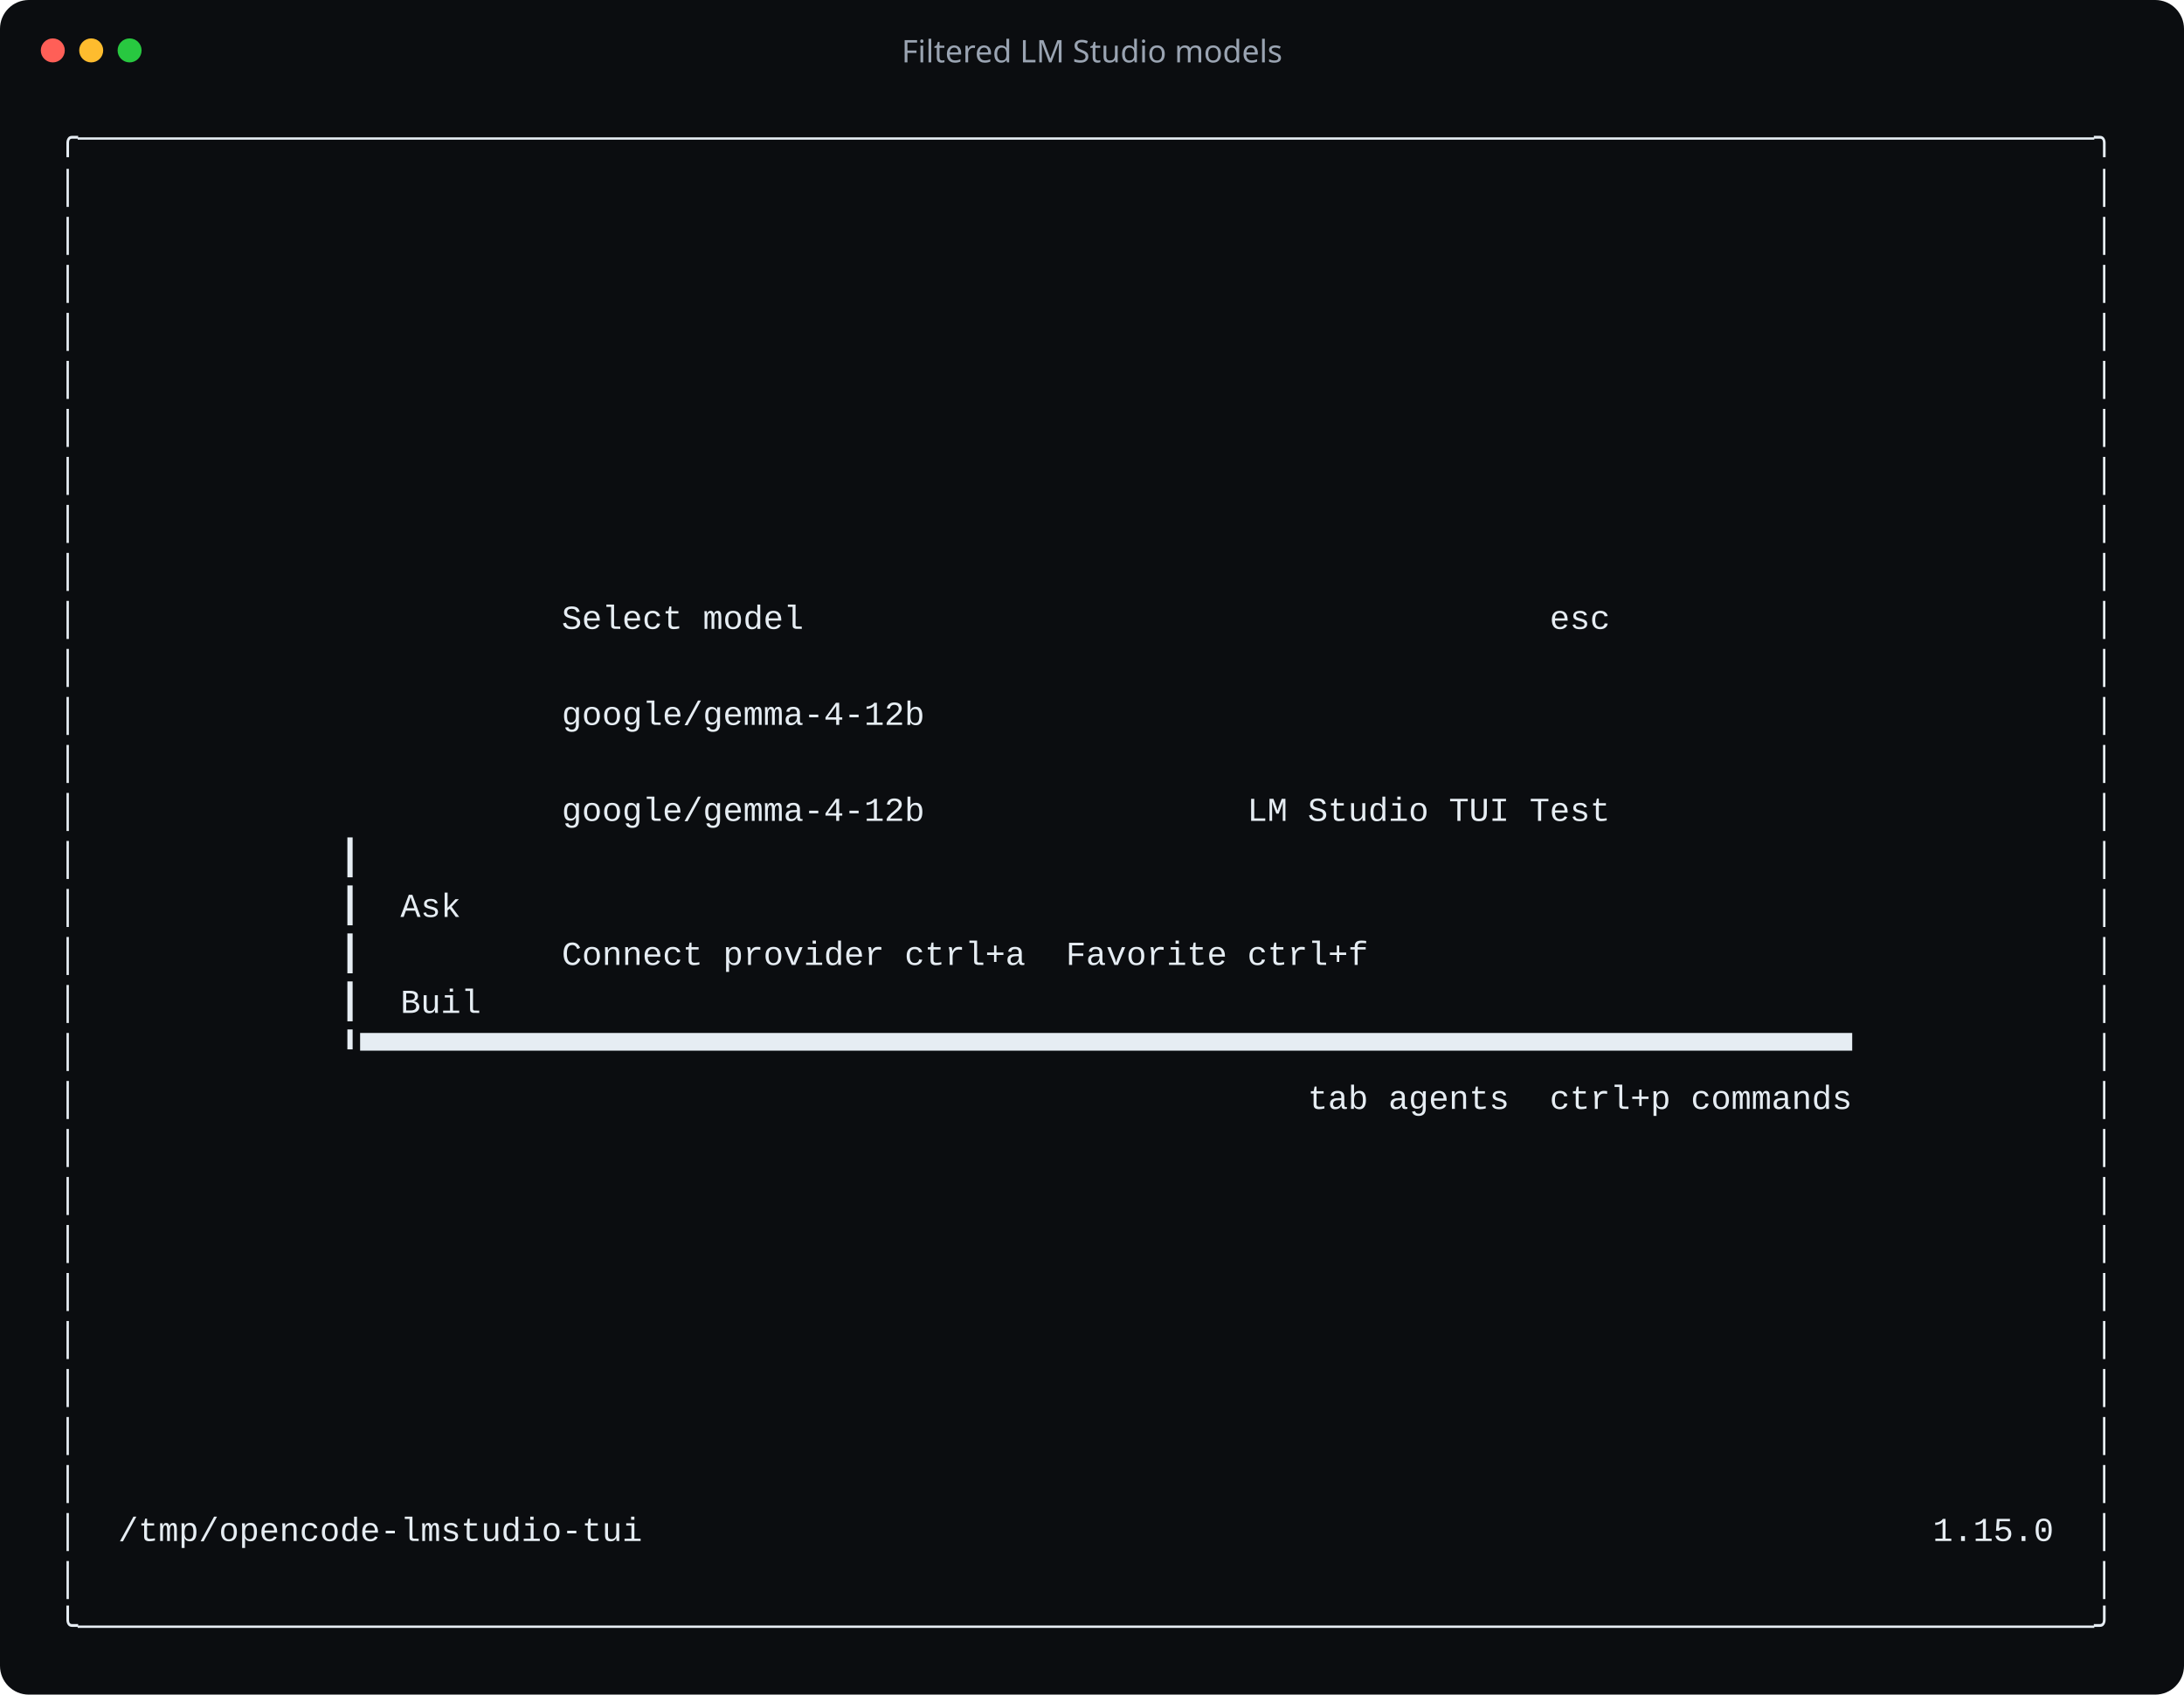
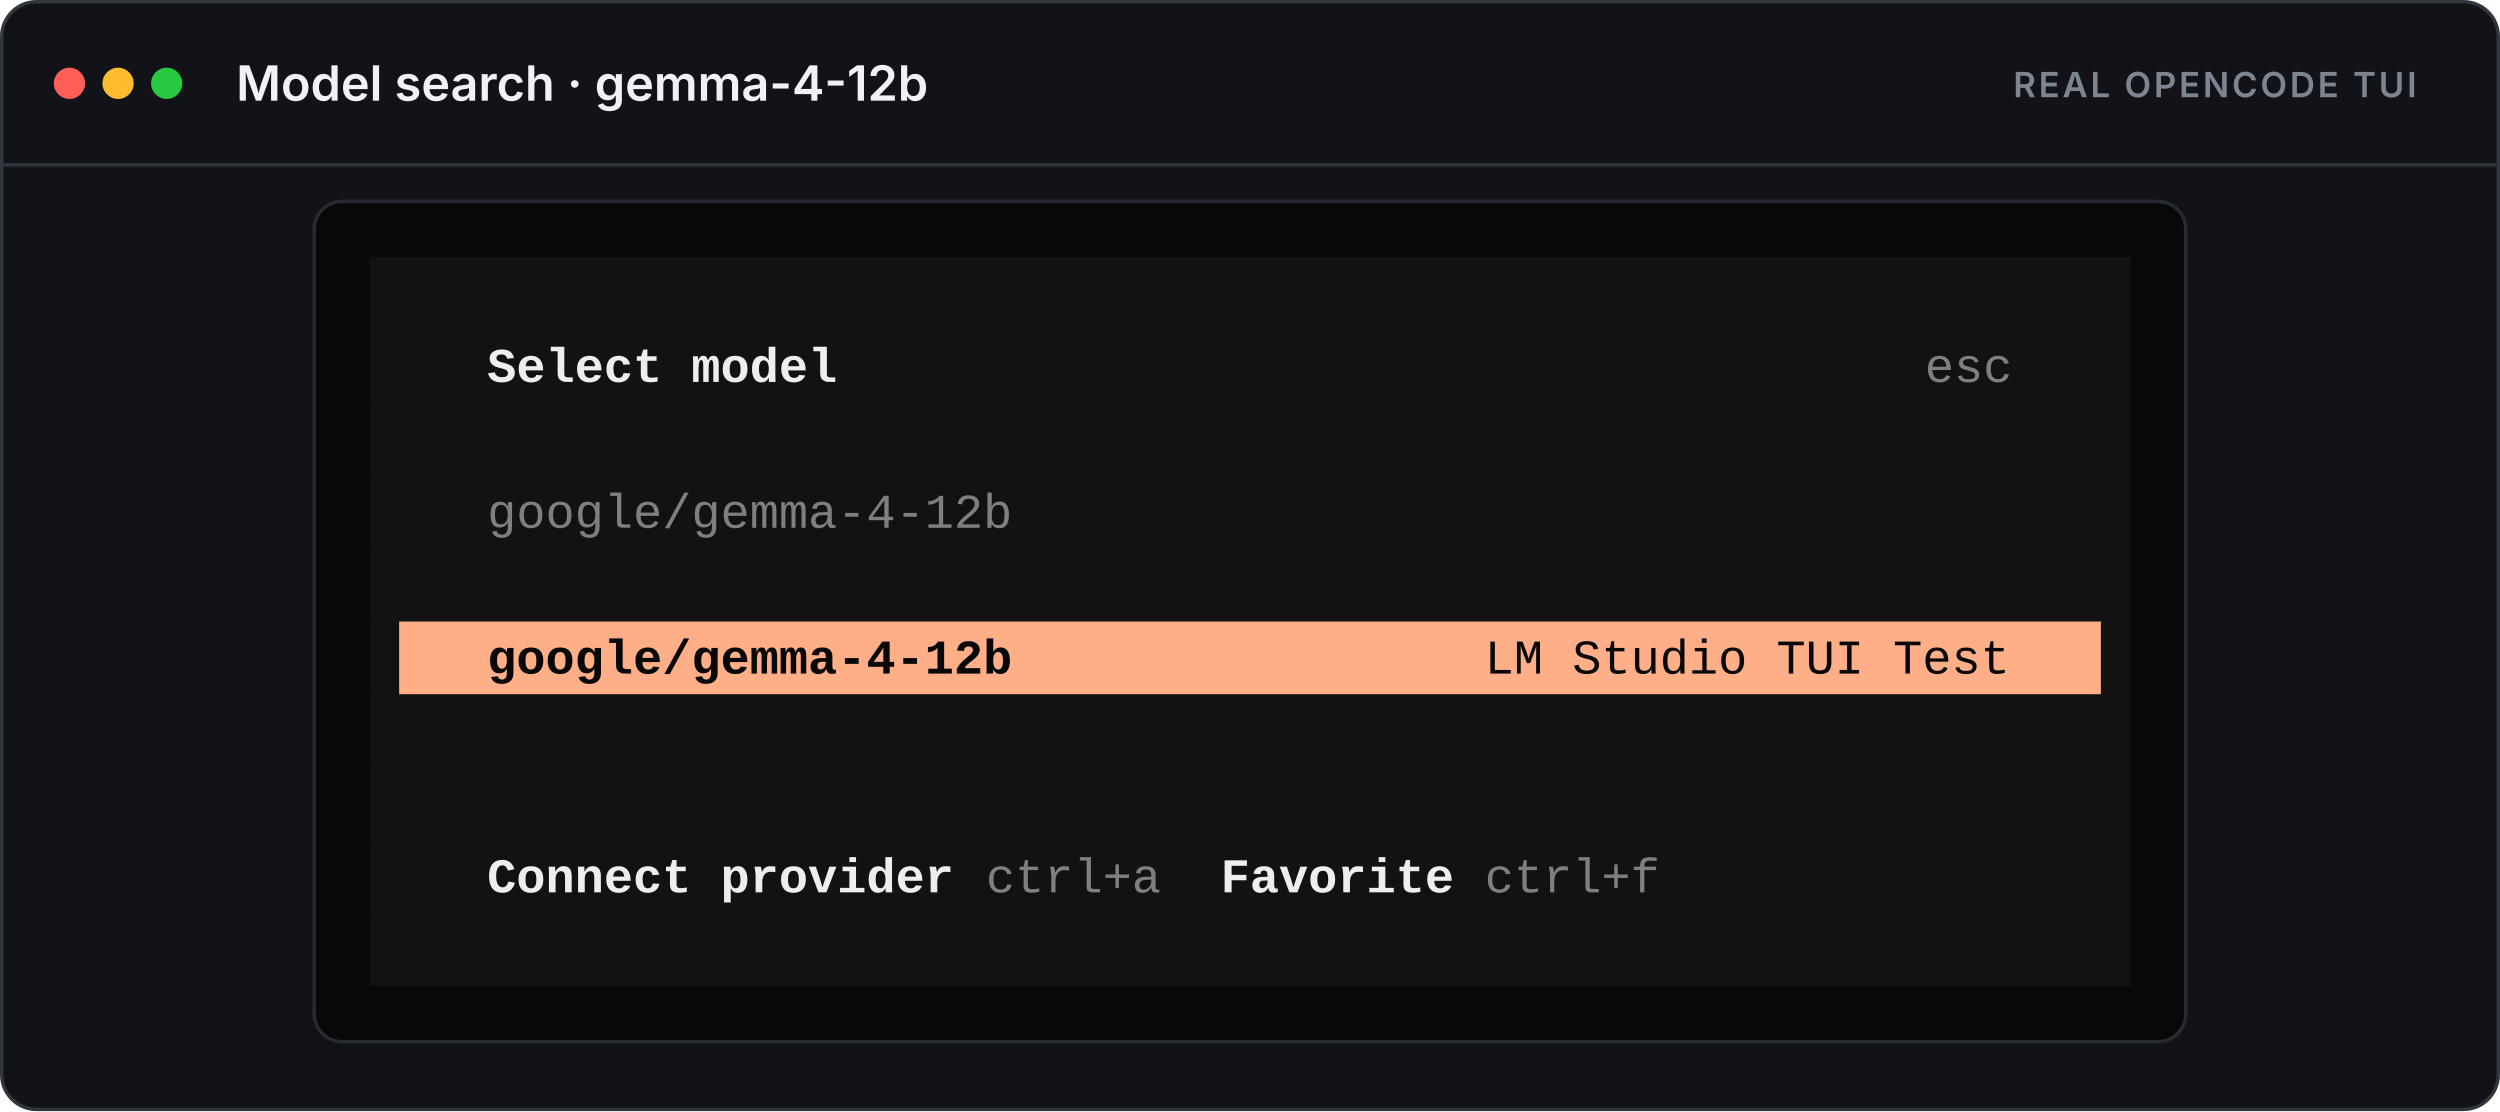
- <svg xmlns="http://www.w3.org/2000/svg" width="910" height="706" viewBox="0 0 910 706" role="img" aria-labelledby="title desc">
-   <rect width="100%" height="100%" rx="12" fill="#0b0d10" />
-   <circle cx="22" cy="21" r="5" fill="#ff5f57" />
-   <circle cx="38" cy="21" r="5" fill="#febc2e" />
-   <circle cx="54" cy="21" r="5" fill="#28c840" />
-   <text x="455" y="26" text-anchor="middle" fill="#9aa4b2" font-family="ui-sans-serif, system-ui" font-size="13">Filtered LM Studio models</text>
-   <g fill="#e6edf3" font-family="SFMono-Regular, Consolas, Liberation Mono, monospace" font-size="14">
-     <text x="24" y="62" xml:space="preserve">╭────────────────────────────────────────────────────────────────────────────────────────────────────╮</text>
-     <text x="24" y="82" xml:space="preserve">│                                                                                                    │</text>
-     <text x="24" y="102" xml:space="preserve">│                                                                                                    │</text>
-     <text x="24" y="122" xml:space="preserve">│                                                                                                    │</text>
-     <text x="24" y="142" xml:space="preserve">│                                                                                                    │</text>
-     <text x="24" y="162" xml:space="preserve">│                                                                                                    │</text>
-     <text x="24" y="182" xml:space="preserve">│                                                                                                    │</text>
-     <text x="24" y="202" xml:space="preserve">│                                                                                                    │</text>
-     <text x="24" y="222" xml:space="preserve">│                                                                                                    │</text>
-     <text x="24" y="242" xml:space="preserve">│                                                                                                    │</text>
-     <text x="24" y="262" xml:space="preserve">│                        Select model                                     esc                        │</text>
-     <text x="24" y="282" xml:space="preserve">│                                                                                                    │</text>
-     <text x="24" y="302" xml:space="preserve">│                        google/gemma-4-12b                                                          │</text>
-     <text x="24" y="322" xml:space="preserve">│                                                                                                    │</text>
-     <text x="24" y="342" xml:space="preserve">│                        google/gemma-4-12b                LM Studio TUI Test                        │</text>
-     <text x="24" y="362" xml:space="preserve">│             ┃                                                                                      │</text>
-     <text x="24" y="382" xml:space="preserve">│             ┃  Ask                                                                                 │</text>
-     <text x="24" y="402" xml:space="preserve">│             ┃          Connect provider ctrl+a  Favorite ctrl+f                                    │</text>
-     <text x="24" y="422" xml:space="preserve">│             ┃  Buil                                                                                │</text>
-     <text x="24" y="442" xml:space="preserve">│             ╹▀▀▀▀▀▀▀▀▀▀▀▀▀▀▀▀▀▀▀▀▀▀▀▀▀▀▀▀▀▀▀▀▀▀▀▀▀▀▀▀▀▀▀▀▀▀▀▀▀▀▀▀▀▀▀▀▀▀▀▀▀▀▀▀▀▀▀▀▀▀▀▀▀▀            │</text>
-     <text x="24" y="462" xml:space="preserve">│                                                             tab agents  ctrl+p commands            │</text>
-     <text x="24" y="482" xml:space="preserve">│                                                                                                    │</text>
-     <text x="24" y="502" xml:space="preserve">│                                                                                                    │</text>
-     <text x="24" y="522" xml:space="preserve">│                                                                                                    │</text>
-     <text x="24" y="542" xml:space="preserve">│                                                                                                    │</text>
-     <text x="24" y="562" xml:space="preserve">│                                                                                                    │</text>
-     <text x="24" y="582" xml:space="preserve">│                                                                                                    │</text>
-     <text x="24" y="602" xml:space="preserve">│                                                                                                    │</text>
-     <text x="24" y="622" xml:space="preserve">│                                                                                                    │</text>
-     <text x="24" y="642" xml:space="preserve">│  /tmp/opencode-lmstudio-tui                                                                1.15.0  │</text>
-     <text x="24" y="662" xml:space="preserve">│                                                                                                    │</text>
-     <text x="24" y="682" xml:space="preserve">╰────────────────────────────────────────────────────────────────────────────────────────────────────╯</text>
+ <svg xmlns="http://www.w3.org/2000/svg" width="720" height="320" viewBox="0 0 720 320" role="img" aria-labelledby="title desc">
+   <rect x="0.5" y="0.5" width="719" height="319" rx="10" fill="#111318" stroke="#30363d" />
+   <line x1="1" y1="47.5" x2="719" y2="47.5" stroke="#30363d" />
+   <circle cx="20" cy="24" r="4.5" fill="#ff5f57" />
+   <circle cx="34" cy="24" r="4.5" fill="#febc2e" />
+   <circle cx="48" cy="24" r="4.5" fill="#28c840" />
+   <text x="68" y="29" fill="#f0f2f5" font-family="ui-sans-serif, -apple-system, BlinkMacSystemFont, Segoe UI, sans-serif" font-size="14" font-weight="600">Model search · gemma-4-12b</text>
+   <text x="696" y="28" text-anchor="end" fill="#7d8590" font-family="ui-sans-serif, -apple-system, BlinkMacSystemFont, Segoe UI, sans-serif" font-size="10" font-weight="600" letter-spacing="0.08em">REAL OPENCODE TUI</text>
+   <rect x="90.5" y="58" width="539" height="242" rx="8" fill="#080808" stroke="#262b33" />
+   <g font-family="SFMono-Regular, Cascadia Code, Consolas, Liberation Mono, monospace" font-size="14" text-rendering="geometricPrecision">
+     <rect x="106.5" y="74" width="507.2" height="21" fill="#121212" />
+     <rect x="106.5" y="95" width="507.2" height="21" fill="#121212" />
+     <rect x="106.5" y="116" width="507.2" height="21" fill="#121212" />
+     <rect x="106.5" y="137" width="507.2" height="21" fill="#121212" />
+     <rect x="106.5" y="158" width="507.2" height="21" fill="#121212" />
+     <rect x="106.5" y="179" width="8.65" height="21" fill="#121212" />
+     <rect x="114.95" y="179" width="490.3" height="21" fill="#ffaf87" />
+     <rect x="605.05" y="179" width="8.65" height="21" fill="#121212" />
+     <rect x="106.5" y="200" width="507.2" height="21" fill="#121212" />
+     <rect x="106.5" y="221" width="507.2" height="21" fill="#121212" />
+     <rect x="106.5" y="242" width="507.2" height="21" fill="#121212" />
+     <rect x="106.5" y="263" width="507.2" height="21" fill="#121212" />
+     <text x="140.3" y="110" fill="#eeeeee" opacity="1" font-weight="650" font-style="normal" xml:space="preserve">Select model</text>
+     <text x="554.35" y="110" fill="#7f7f7f" opacity="1" font-weight="400" font-style="normal" xml:space="preserve">esc</text>
+     <text x="140.3" y="152" fill="#7f7f7f" opacity="1" font-weight="400" font-style="normal" xml:space="preserve">google/gemma-4-12b</text>
+     <text x="140.3" y="194" fill="#080808" opacity="1" font-weight="650" font-style="normal" xml:space="preserve">google/gemma-4-12b</text>
+     <text x="427.6" y="194" fill="#080808" opacity="1" font-weight="400" font-style="normal" xml:space="preserve">LM Studio TUI Test</text>
+     <text x="140.3" y="257" fill="#eeeeee" opacity="1" font-weight="650" font-style="normal" xml:space="preserve">Connect provider</text>
+     <text x="283.95" y="257" fill="#7f7f7f" opacity="1" font-weight="400" font-style="normal" xml:space="preserve">ctrl+a</text>
+     <text x="351.55" y="257" fill="#eeeeee" opacity="1" font-weight="650" font-style="normal" xml:space="preserve">Favorite</text>
+     <text x="427.6" y="257" fill="#7f7f7f" opacity="1" font-weight="400" font-style="normal" xml:space="preserve">ctrl+f</text>
  </g>
</svg>
